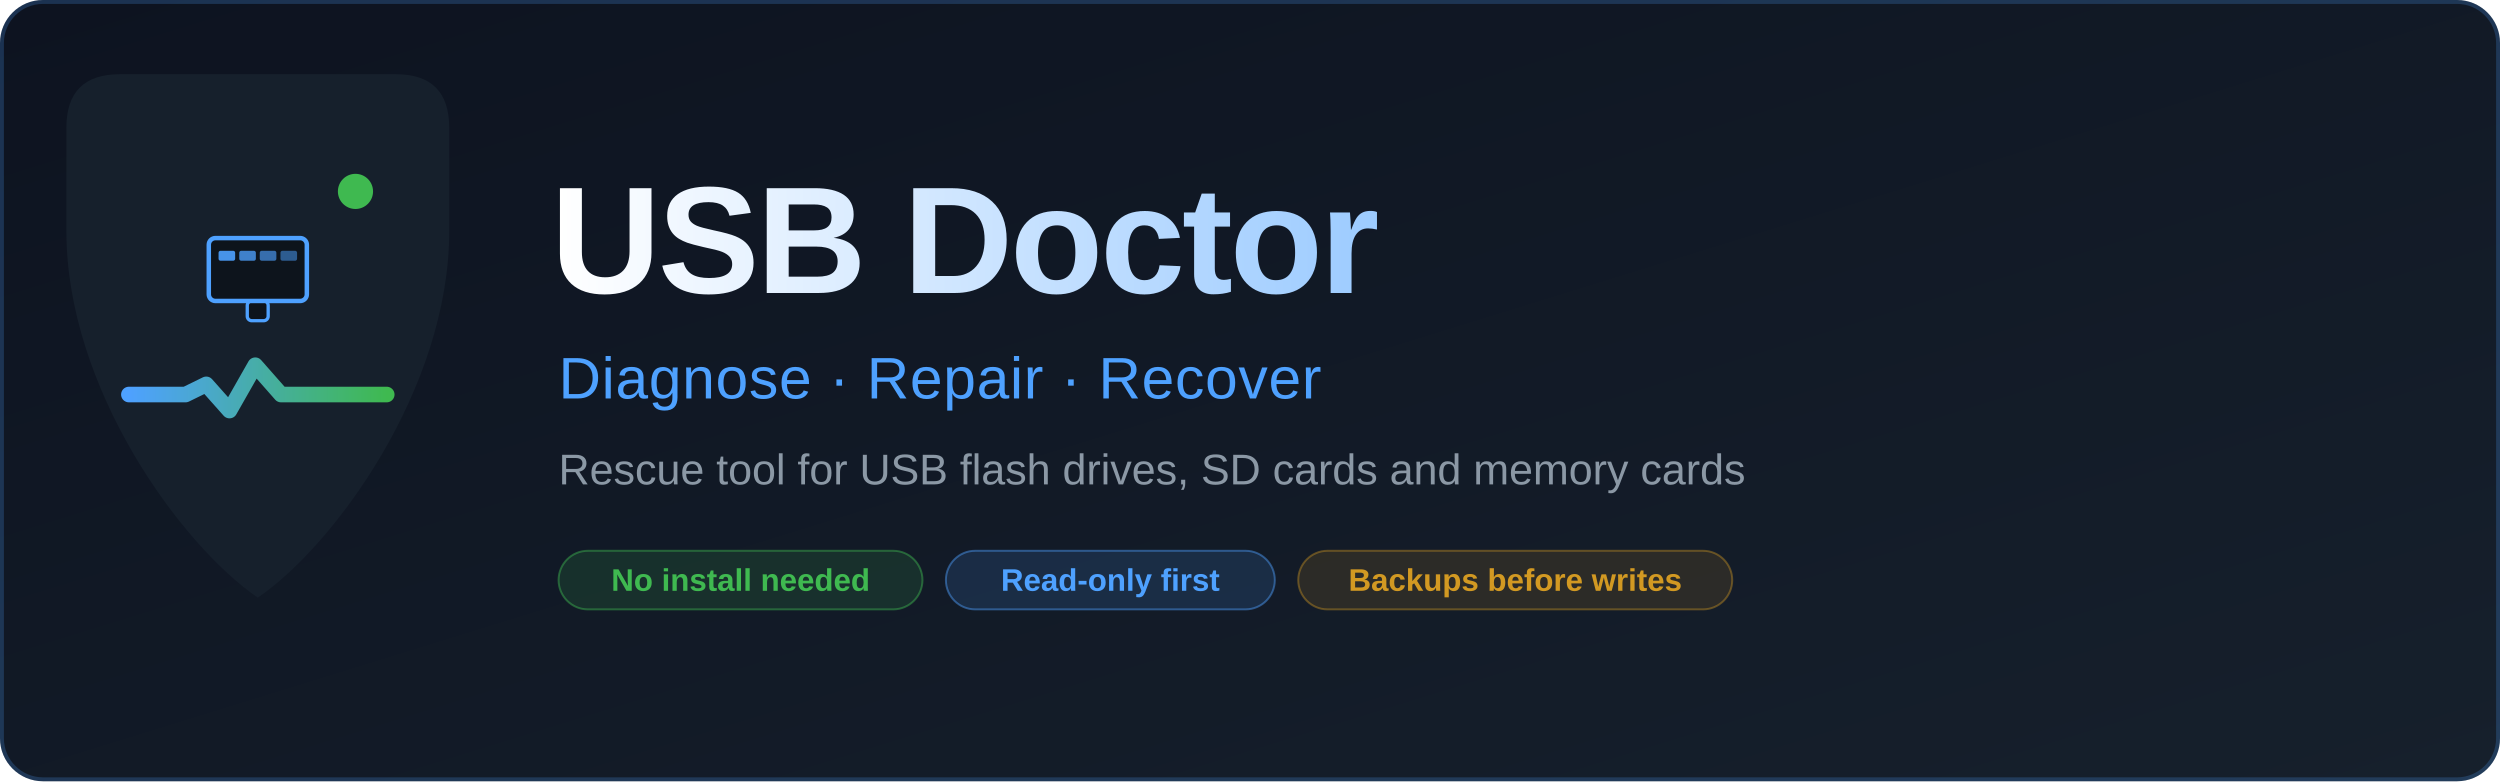
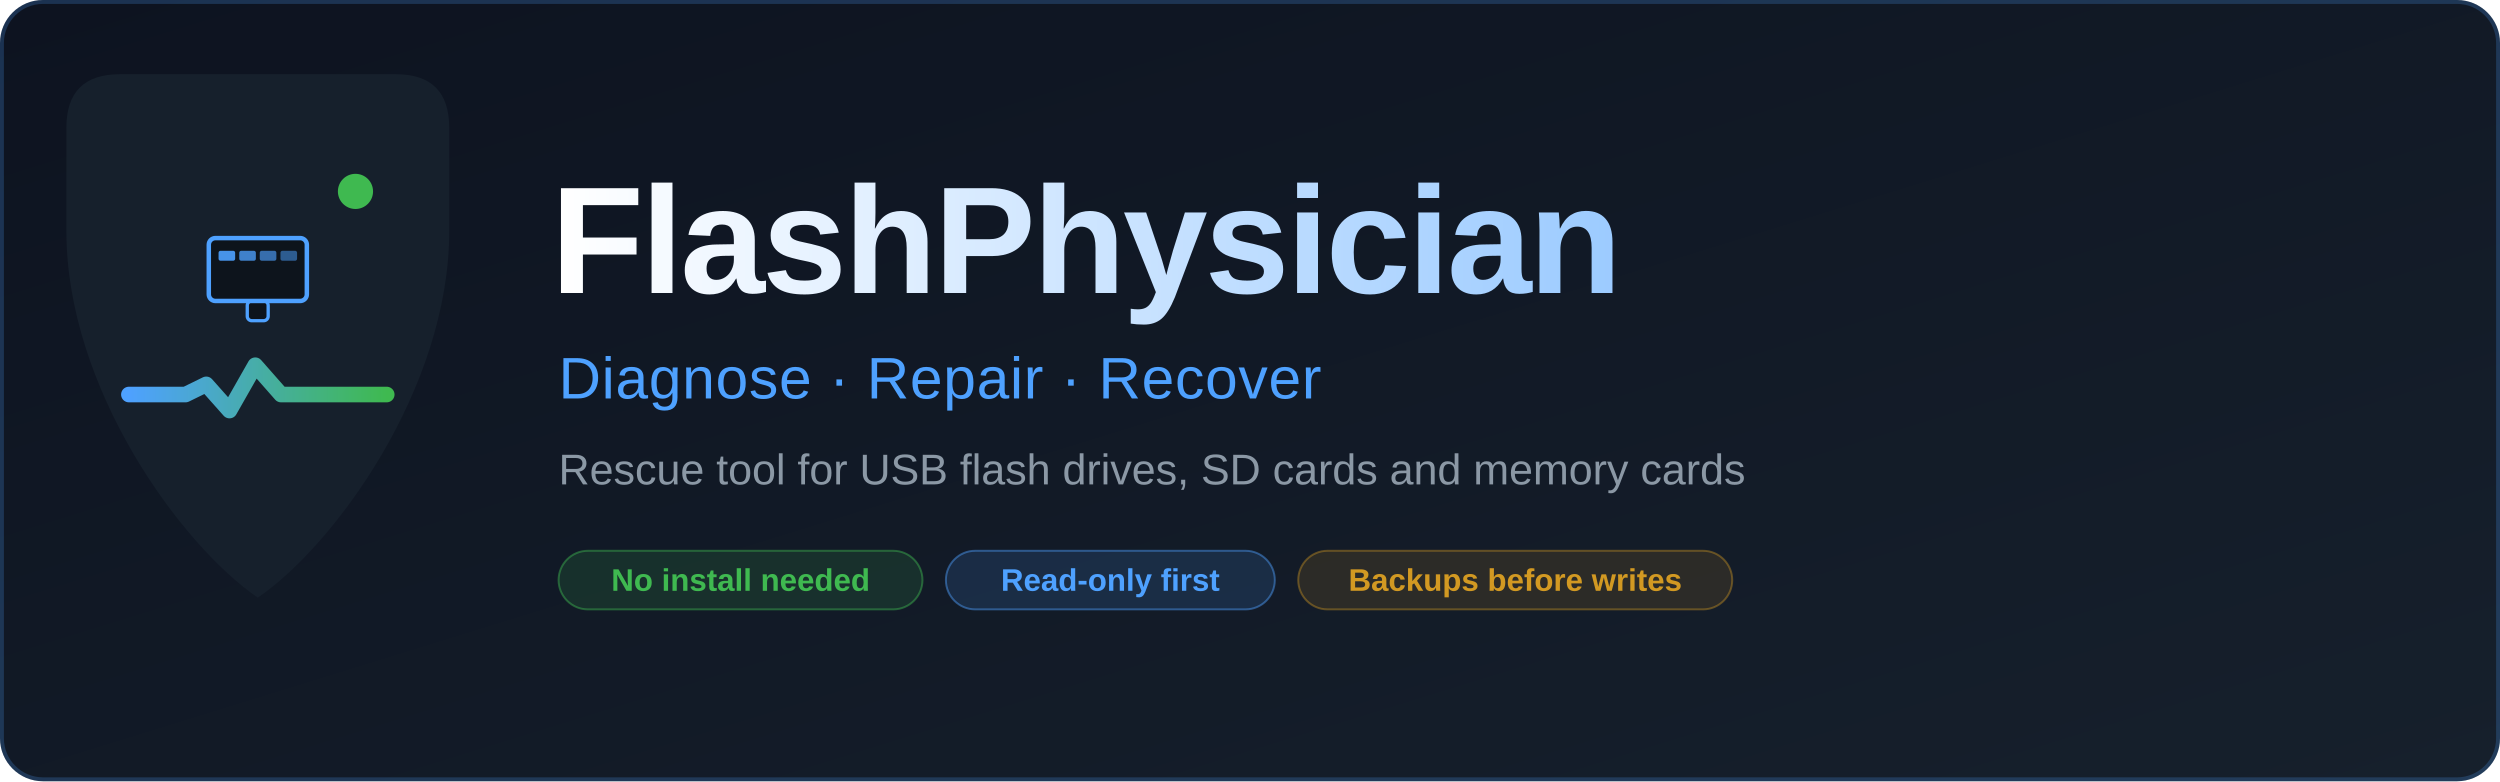
<svg xmlns="http://www.w3.org/2000/svg" viewBox="0 0 1280 400" width="1280" height="400">
  <defs>
    <linearGradient id="bgg" x1="0" y1="0" x2="1" y2="1">
      <stop offset="0%" stop-color="#0d1320" />
      <stop offset="100%" stop-color="#16202c" />
    </linearGradient>
    <linearGradient id="tg" x1="0" y1="0" x2="1" y2="0">
      <stop offset="0%" stop-color="#ffffff" />
      <stop offset="100%" stop-color="#9ccbff" />
    </linearGradient>
    <linearGradient id="pg" x1="0" y1="0" x2="1" y2="0">
      <stop offset="0%" stop-color="#4ea1ff" />
      <stop offset="100%" stop-color="#3fb950" />
    </linearGradient>
  </defs>
  <rect width="1280" height="400" rx="22" fill="url(#bgg)" />
  <rect x="1" y="1" width="1278" height="398" rx="21" fill="none" stroke="#4ea1ff" stroke-opacity="0.22" stroke-width="2" />
  <path d="M 61.4 38.0 L 202.6 38.0 Q 230.0 38.0 230.0 65.4 L 230.0 118.4 C 230.0 198.8 171.2 279.2 132.0 306.0 C 92.8 279.2 34.0 198.8 34.0 118.4 L 34.0 65.4 Q 34.0 38.0 61.4 38.0 Z" fill="#16202c" stroke="url(#accent)" stroke-width="7" stroke-linejoin="round" />
  <rect x="126.6" y="154.1" width="10.7" height="10.1" rx="2.3" fill="#0d141c" stroke="#4ea1ff" stroke-width="1.7" />
  <rect x="106.9" y="121.9" width="50.2" height="32.2" rx="3.4" fill="#0d141c" stroke="#4ea1ff" stroke-width="2.3" />
  <rect x="111.9" y="128.4" width="8.5" height="5.1" rx="1.0" fill="#4ea1ff" fill-opacity="0.90" />
  <rect x="122.5" y="128.4" width="8.5" height="5.1" rx="1.0" fill="#4ea1ff" fill-opacity="0.77" />
  <rect x="133.0" y="128.4" width="8.5" height="5.1" rx="1.0" fill="#4ea1ff" fill-opacity="0.64" />
  <rect x="143.6" y="128.4" width="8.5" height="5.1" rx="1.0" fill="#4ea1ff" fill-opacity="0.51" />
  <path d="M 66.0 202.0 L 95.0 202.0 L 105.6 196.8 L 117.5 210.2 L 130.7 187.0 L 143.9 202.0 L 166.3 202.0 L 198.0 202.0" fill="none" stroke="url(#pg)" stroke-width="8" stroke-linecap="round" stroke-linejoin="round" />
  <circle cx="182" cy="98" r="9" fill="#3fb950" />
-   <text x="282" y="150" font-family="Segoe UI, SF Pro Display, Helvetica Neue, Arial, system-ui, sans-serif" font-size="78" font-weight="700" fill="url(#tg)" letter-spacing="-1.5">USB Doctor</text>
+   <text x="282" y="150" font-family="Segoe UI, SF Pro Display, Helvetica Neue, Arial, system-ui, sans-serif" font-size="78" font-weight="700" fill="url(#tg)" letter-spacing="-1.5">FlashPhysician</text>
  <text x="286" y="204" font-family="Segoe UI, SF Pro Display, Helvetica Neue, Arial, system-ui, sans-serif" font-size="30" font-weight="400" fill="#4ea1ff" letter-spacing="0.4">Diagnose · Repair · Recover</text>
  <text x="286" y="248" font-family="Segoe UI, SF Pro Display, Helvetica Neue, Arial, system-ui, sans-serif" font-size="22" font-weight="400" fill="#8b98a5">Rescue tool for USB flash drives, SD cards and memory cards</text>
  <g transform="translate(286, 282)">
    <rect x="0.0" y="0" width="186.3" height="30" rx="15.0" fill="#3fb950" fill-opacity="0.14" stroke="#3fb950" stroke-opacity="0.45" />
    <text x="93.2" y="20.5" font-family="Segoe UI, SF Pro Display, Helvetica Neue, Arial, system-ui, sans-serif" font-size="16" font-weight="600" fill="#3fb950" text-anchor="middle">No install needed</text>
    <rect x="198.3" y="0" width="168.4" height="30" rx="15.0" fill="#4ea1ff" fill-opacity="0.14" stroke="#4ea1ff" stroke-opacity="0.45" />
    <text x="282.5" y="20.5" font-family="Segoe UI, SF Pro Display, Helvetica Neue, Arial, system-ui, sans-serif" font-size="16" font-weight="600" fill="#4ea1ff" text-anchor="middle">Read-only first</text>
    <rect x="378.7" y="0" width="222.2" height="30" rx="15.0" fill="#d29922" fill-opacity="0.13" stroke="#d29922" stroke-opacity="0.4" />
    <text x="489.8" y="20.5" font-family="Segoe UI, SF Pro Display, Helvetica Neue, Arial, system-ui, sans-serif" font-size="16" font-weight="600" fill="#d29922" text-anchor="middle">Backups before writes</text>
  </g>
</svg>
